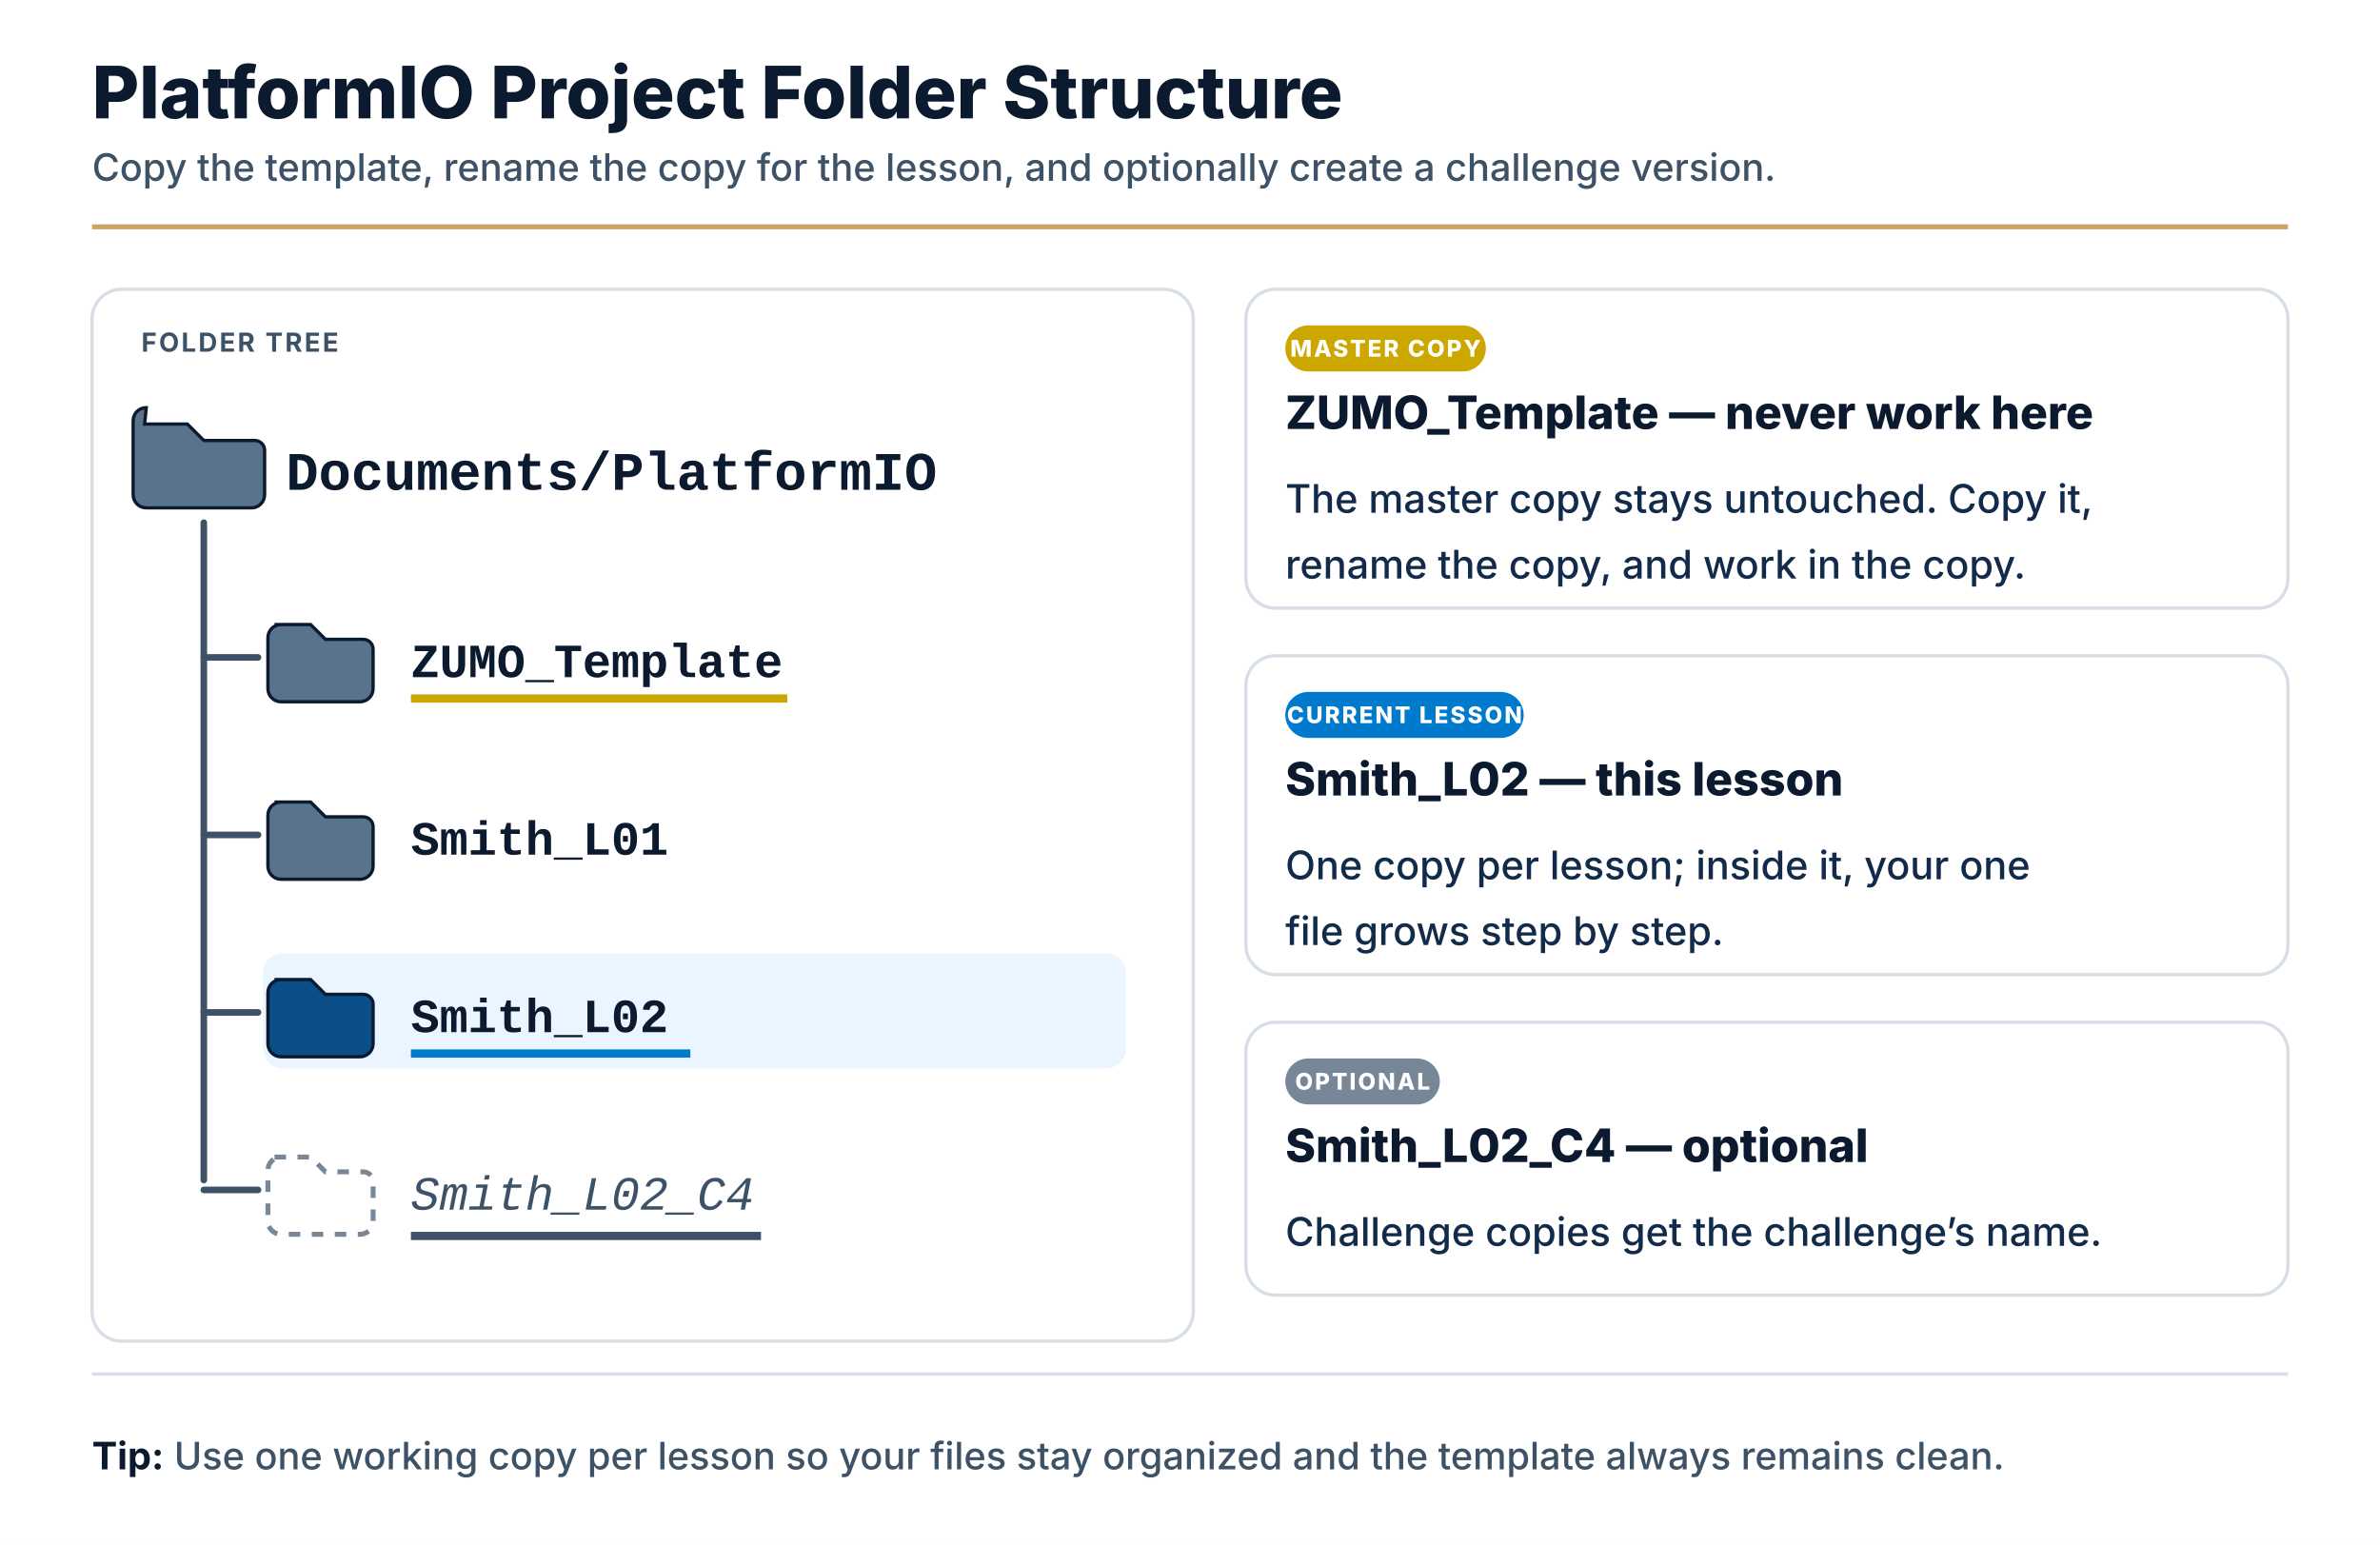
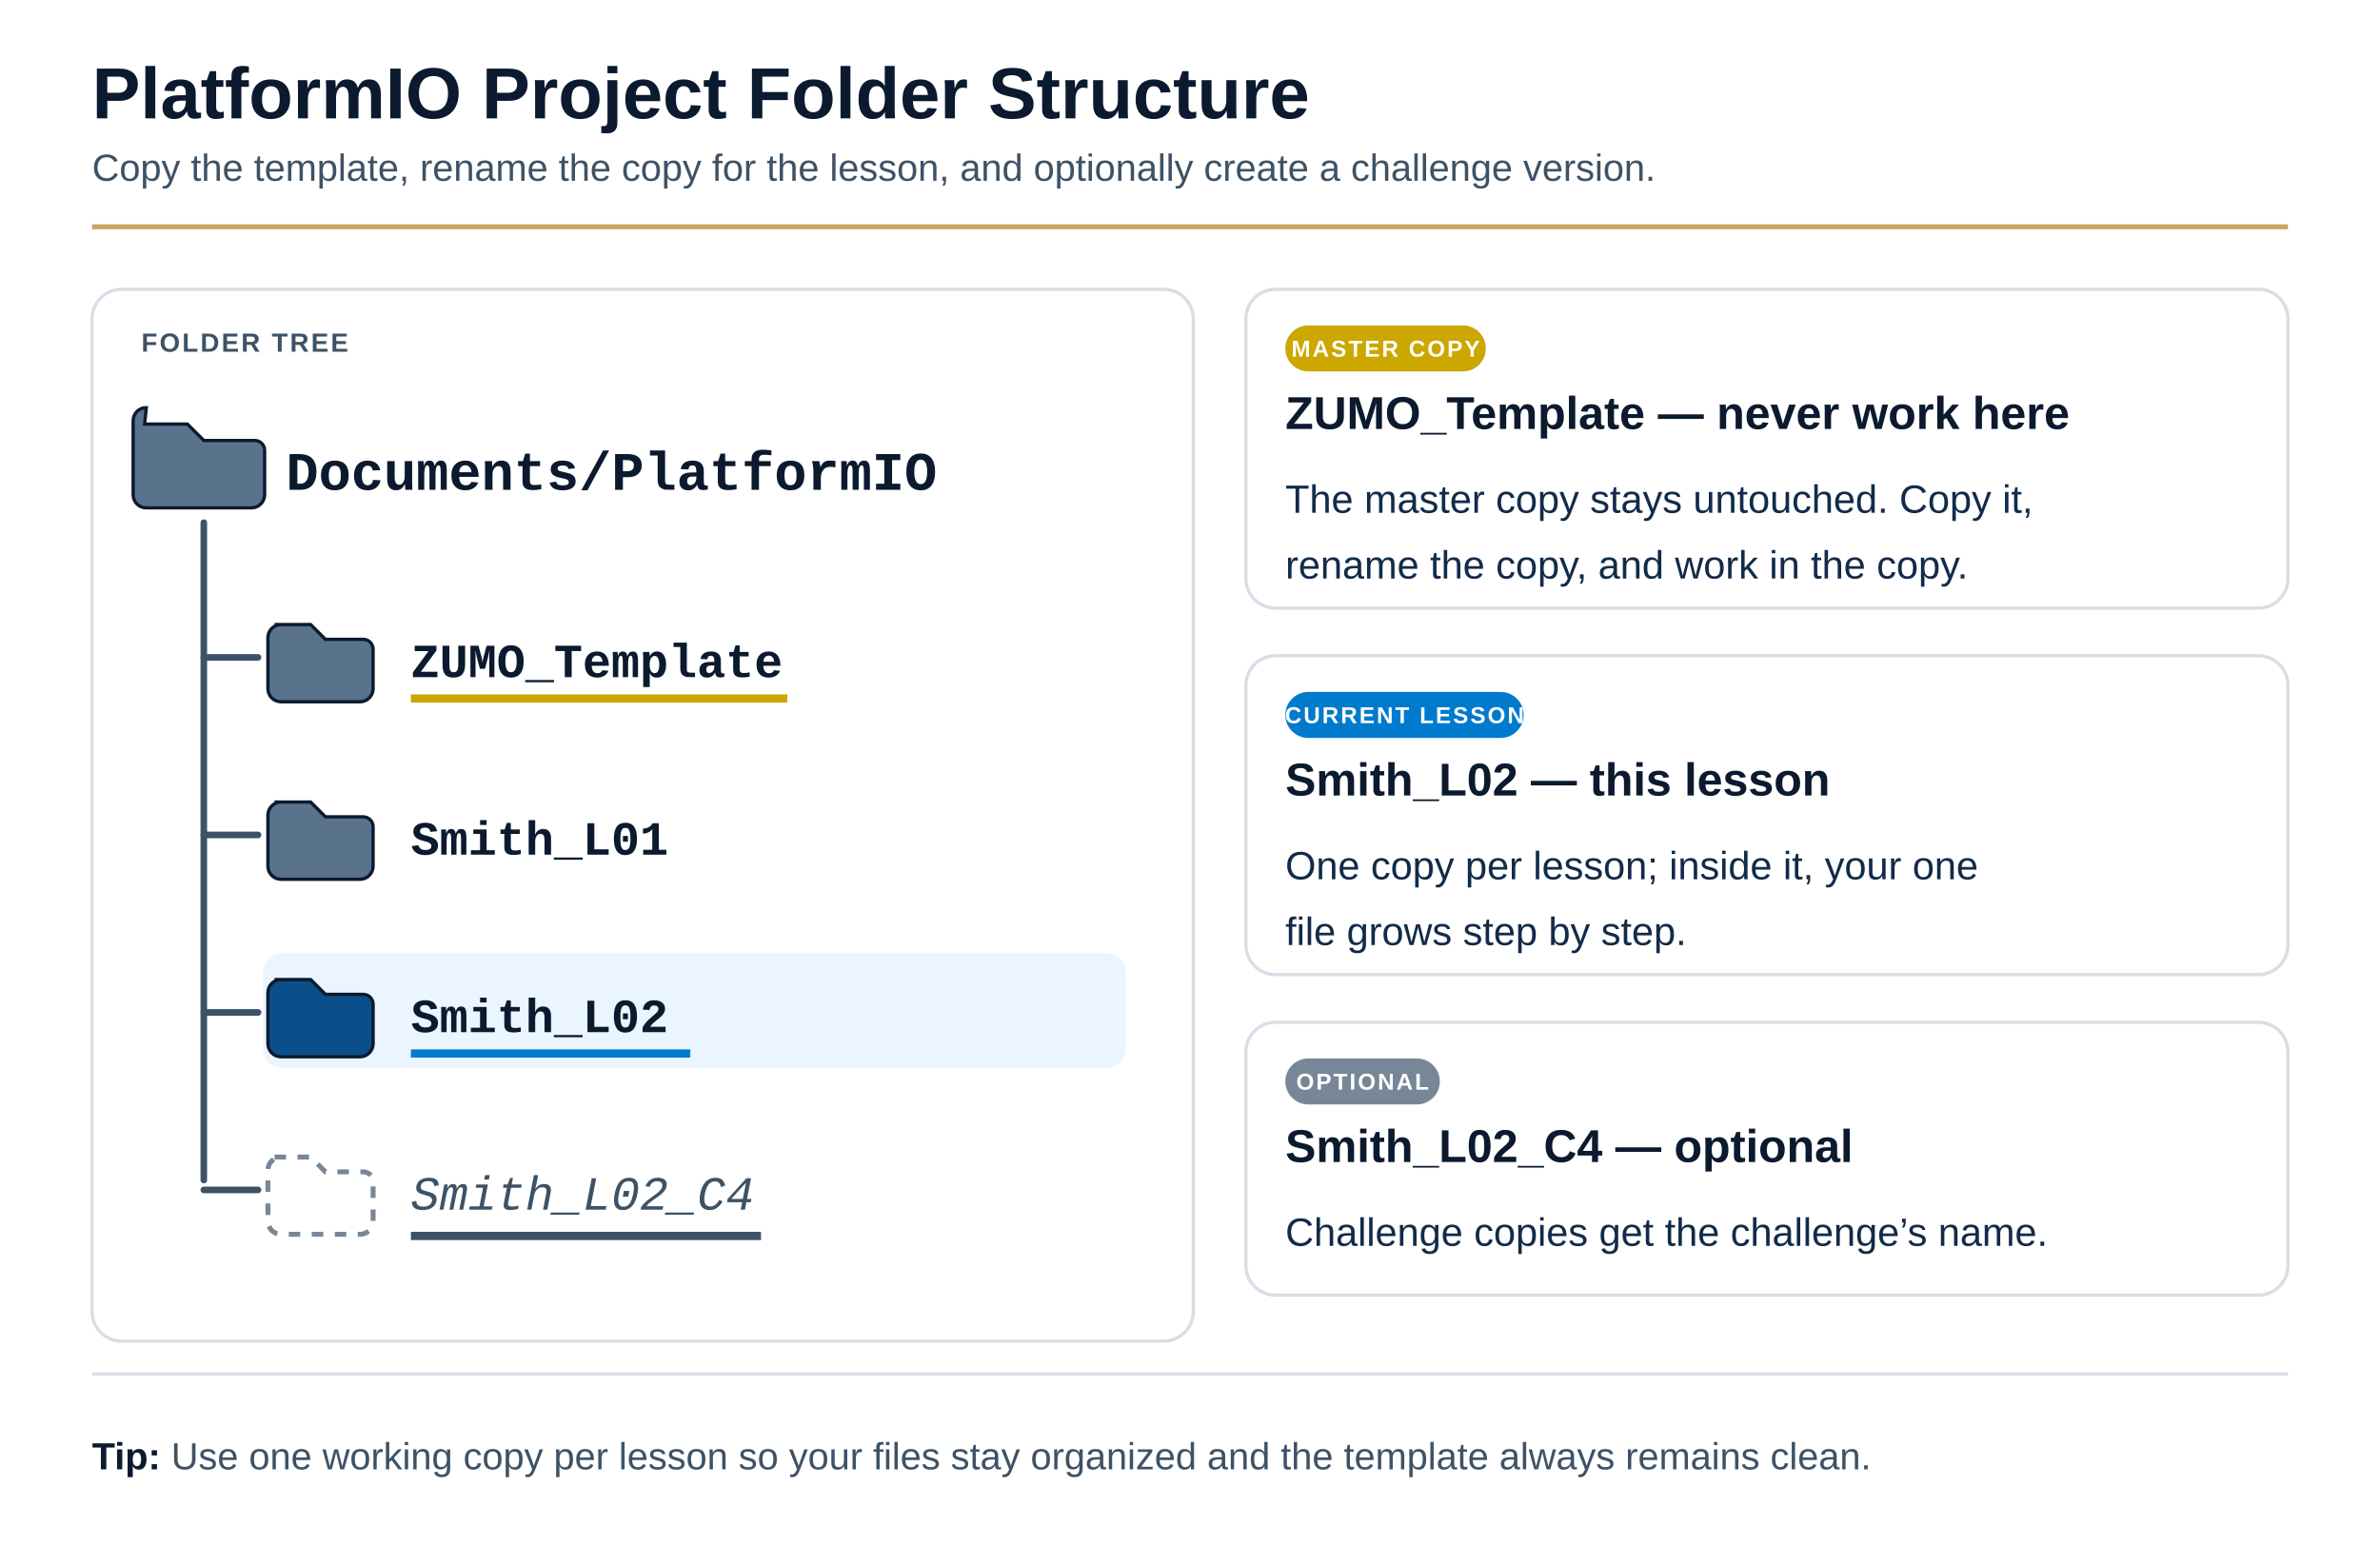
<svg xmlns="http://www.w3.org/2000/svg" width="1448" height="940" viewBox="0 0 1448 940" role="img" aria-labelledby="title desc">
  <defs>
    <style>
-       .title { font-family: Inter, Arial, sans-serif; font-size: 44px; font-weight: 800; fill: #0B1A2E; }
-       .subtitle { font-family: Inter, Arial, sans-serif; font-size: 23px; font-weight: 500; fill: #3D5266; }
-       .section { font-family: Inter, Arial, sans-serif; font-size: 16px; font-weight: 700; letter-spacing: 1.3px; fill: #3D5266; }
-       .mono-root { font-family: 'JetBrains Mono', 'Courier New', monospace; font-size: 33px; font-weight: 700; fill: #0B1A2E; }
-       .mono-item { font-family: 'JetBrains Mono', 'Courier New', monospace; font-size: 29px; font-weight: 700; fill: #0B1A2E; }
-       .mono-optional { font-family: 'JetBrains Mono', 'Courier New', monospace; font-size: 29px; font-style: italic; font-weight: 500; fill: #3D5266; }
-       .cardTitle { font-family: Inter, Arial, sans-serif; font-size: 18px; font-weight: 700; letter-spacing: 1.1px; }
-       .cardHead { font-family: Inter, Arial, sans-serif; font-size: 28px; font-weight: 800; fill: #0B1A2E; }
-       .cardBody { font-family: Inter, Arial, sans-serif; font-size: 24px; font-weight: 500; fill: #122B4A; }
-       .tag { font-family: Inter, Arial, sans-serif; font-size: 14px; font-weight: 800; letter-spacing: 1.2px; fill: #FFFFFF; }
+       .title { font-family: Arial, Helvetica, sans-serif; font-size: 44px; font-weight: 800; fill: #0B1A2E; }
+       .subtitle { font-family: Arial, Helvetica, sans-serif; font-size: 23px; font-weight: 500; fill: #3D5266; }
+       .section { font-family: Arial, Helvetica, sans-serif; font-size: 16px; font-weight: 700; letter-spacing: 1.3px; fill: #3D5266; }
+       .mono-root { font-family: 'Courier New, monospace', 'Courier New', monospace; font-size: 33px; font-weight: 700; fill: #0B1A2E; }
+       .mono-item { font-family: 'Courier New, monospace', 'Courier New', monospace; font-size: 29px; font-weight: 700; fill: #0B1A2E; }
+       .mono-optional { font-family: 'Courier New, monospace', 'Courier New', monospace; font-size: 29px; font-style: italic; font-weight: 500; fill: #3D5266; }
+       .cardTitle { font-family: Arial, Helvetica, sans-serif; font-size: 18px; font-weight: 700; letter-spacing: 1.1px; }
+       .cardHead { font-family: Arial, Helvetica, sans-serif; font-size: 28px; font-weight: 800; fill: #0B1A2E; }
+       .cardBody { font-family: Arial, Helvetica, sans-serif; font-size: 24px; font-weight: 500; fill: #122B4A; }
+       .tag { font-family: Arial, Helvetica, sans-serif; font-size: 14px; font-weight: 800; letter-spacing: 1.2px; fill: #FFFFFF; }
    </style>
  </defs>
  <rect width="1448" height="940" fill="#FFFFFF" />
  <text x="56" y="72" class="title">PlatformIO Project Folder Structure</text>
  <text x="56" y="110" class="subtitle">Copy the template, rename the copy for the lesson, and optionally create a challenge version.</text>
  <line x1="56" y1="138" x2="1392" y2="138" stroke="#C9A463" stroke-width="3" />
  <rect x="56" y="176" width="670" height="640" rx="18" fill="#FFFFFF" stroke="#D7DEE6" stroke-width="2" />
  <text x="86" y="214" class="section">FOLDER TREE</text>
  <g>
    <path d="M88 258 h26 l10 10 h31 a6 6 0 0 1 6 6 v27 a8 8 0 0 1 -8 8 h-64 a8 8 0 0 1 -8 -8 v-45 a8 8 0 0 1 8 -8 z" fill="#59738D" stroke="#0B1A2E" stroke-width="2" />
    <text x="174" y="298" class="mono-root">Documents/PlatformIO</text>
  </g>
  <path d="M124 318 V718" fill="none" stroke="#3D5266" stroke-width="4" stroke-linecap="round" />
  <path d="M124 400 H157" fill="none" stroke="#3D5266" stroke-width="4" stroke-linecap="round" />
  <path d="M167 380 h22 l9 9 h23 a6 6 0 0 1 6 6 v24 a8 8 0 0 1 -8 8 h-48 a8 8 0 0 1 -8 -8 v-31 a8 8 0 0 1 8 -8 z" fill="#59738D" stroke="#0B1A2E" stroke-width="2" />
  <text x="250" y="412" class="mono-item">ZUMO_Template</text>
  <line x1="250" y1="425" x2="479" y2="425" stroke="#CCA700" stroke-width="5" />
  <path d="M124 508 H157" fill="none" stroke="#3D5266" stroke-width="4" stroke-linecap="round" />
  <path d="M167 488 h22 l9 9 h23 a6 6 0 0 1 6 6 v24 a8 8 0 0 1 -8 8 h-48 a8 8 0 0 1 -8 -8 v-31 a8 8 0 0 1 8 -8 z" fill="#59738D" stroke="#0B1A2E" stroke-width="2" />
  <text x="250" y="520" class="mono-item">Smith_L01</text>
  <path d="M124 616 H157" fill="none" stroke="#3D5266" stroke-width="4" stroke-linecap="round" />
  <rect x="160" y="580" width="525" height="70" rx="12" fill="#EAF5FF" />
  <path d="M167 596 h22 l9 9 h23 a6 6 0 0 1 6 6 v24 a8 8 0 0 1 -8 8 h-48 a8 8 0 0 1 -8 -8 v-31 a8 8 0 0 1 8 -8 z" fill="#0B4F8A" stroke="#0B1A2E" stroke-width="2" />
  <text x="250" y="628" class="mono-item">Smith_L02</text>
  <line x1="250" y1="641" x2="420" y2="641" stroke="#007ACC" stroke-width="5" />
  <path d="M124 724 H157" fill="none" stroke="#3D5266" stroke-width="4" stroke-linecap="round" />
  <path d="M167 704 h22 l9 9 h23 a6 6 0 0 1 6 6 v24 a8 8 0 0 1 -8 8 h-48 a8 8 0 0 1 -8 -8 v-31 a8 8 0 0 1 8 -8 z" fill="none" stroke="#788797" stroke-width="3" stroke-dasharray="7 7" />
  <text x="250" y="736" class="mono-optional">Smith_L02_C4</text>
  <line x1="250" y1="752" x2="463" y2="752" stroke="#3D5266" stroke-width="5" />
  <rect x="758" y="176" width="634" height="194" rx="18" fill="#FFFFFF" stroke="#D7DEE6" stroke-width="2" />
  <rect x="782" y="198" width="122" height="28" rx="14" fill="#CCA700" />
  <text x="843" y="217" text-anchor="middle" class="tag">MASTER COPY</text>
  <text x="782" y="261" class="cardHead">ZUMO_Template — never work here</text>
  <text x="782" y="312" class="cardBody">The master copy stays untouched. Copy it,</text>
  <text x="782" y="352" class="cardBody">rename the copy, and work in the copy.</text>
  <rect x="758" y="399" width="634" height="194" rx="18" fill="#FFFFFF" stroke="#D7DEE6" stroke-width="2" />
  <rect x="782" y="421" width="145" height="28" rx="14" fill="#007ACC" />
  <text x="854.5" y="440" text-anchor="middle" class="tag">CURRENT LESSON</text>
  <text x="782" y="484" class="cardHead">Smith_L02 — this lesson</text>
  <text x="782" y="535" class="cardBody">One copy per lesson; inside it, your one</text>
  <text x="782" y="575" class="cardBody">file grows step by step.</text>
  <rect x="758" y="622" width="634" height="166" rx="18" fill="#FFFFFF" stroke="#D7DEE6" stroke-width="2" />
  <rect x="782" y="644" width="94" height="28" rx="14" fill="#788797" />
  <text x="829" y="663" text-anchor="middle" class="tag">OPTIONAL</text>
  <text x="782" y="707" class="cardHead">Smith_L02_C4 — optional</text>
  <text x="782" y="758" class="cardBody">Challenge copies get the challenge’s name.</text>
  <line x1="56" y1="836" x2="1392" y2="836" stroke="#D7DEE6" stroke-width="2" />
  <text x="56" y="894" class="subtitle">
    <tspan font-weight="700" fill="#0B1A2E">Tip:</tspan> Use one working copy per lesson so your files stay organized and the template always remains clean.</text>
</svg>
